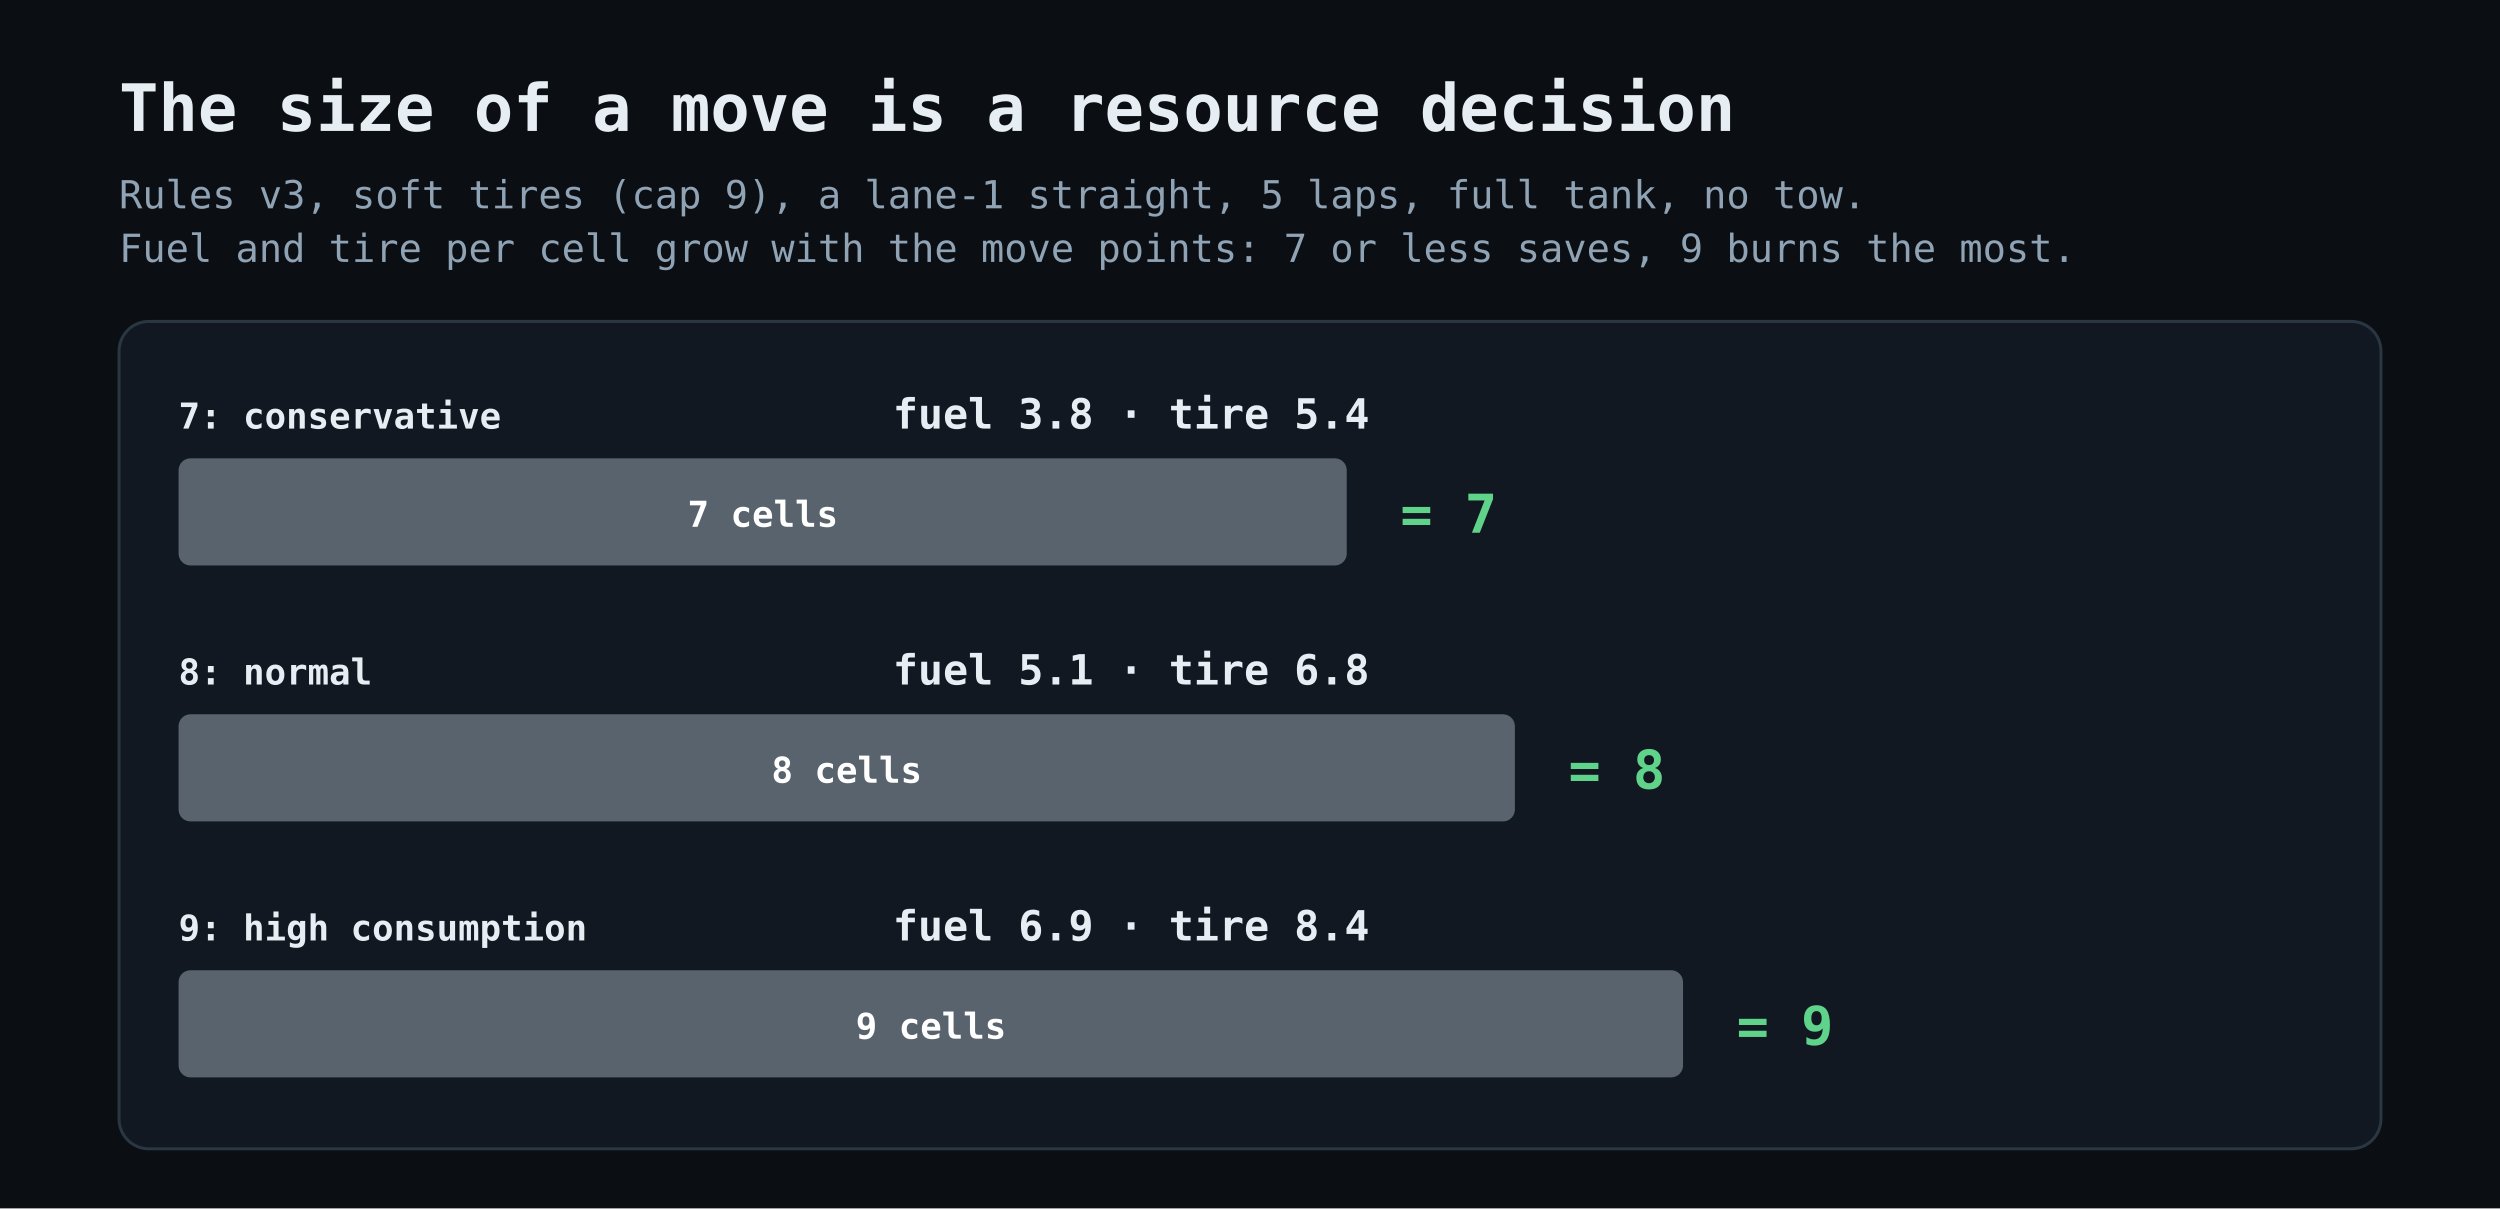
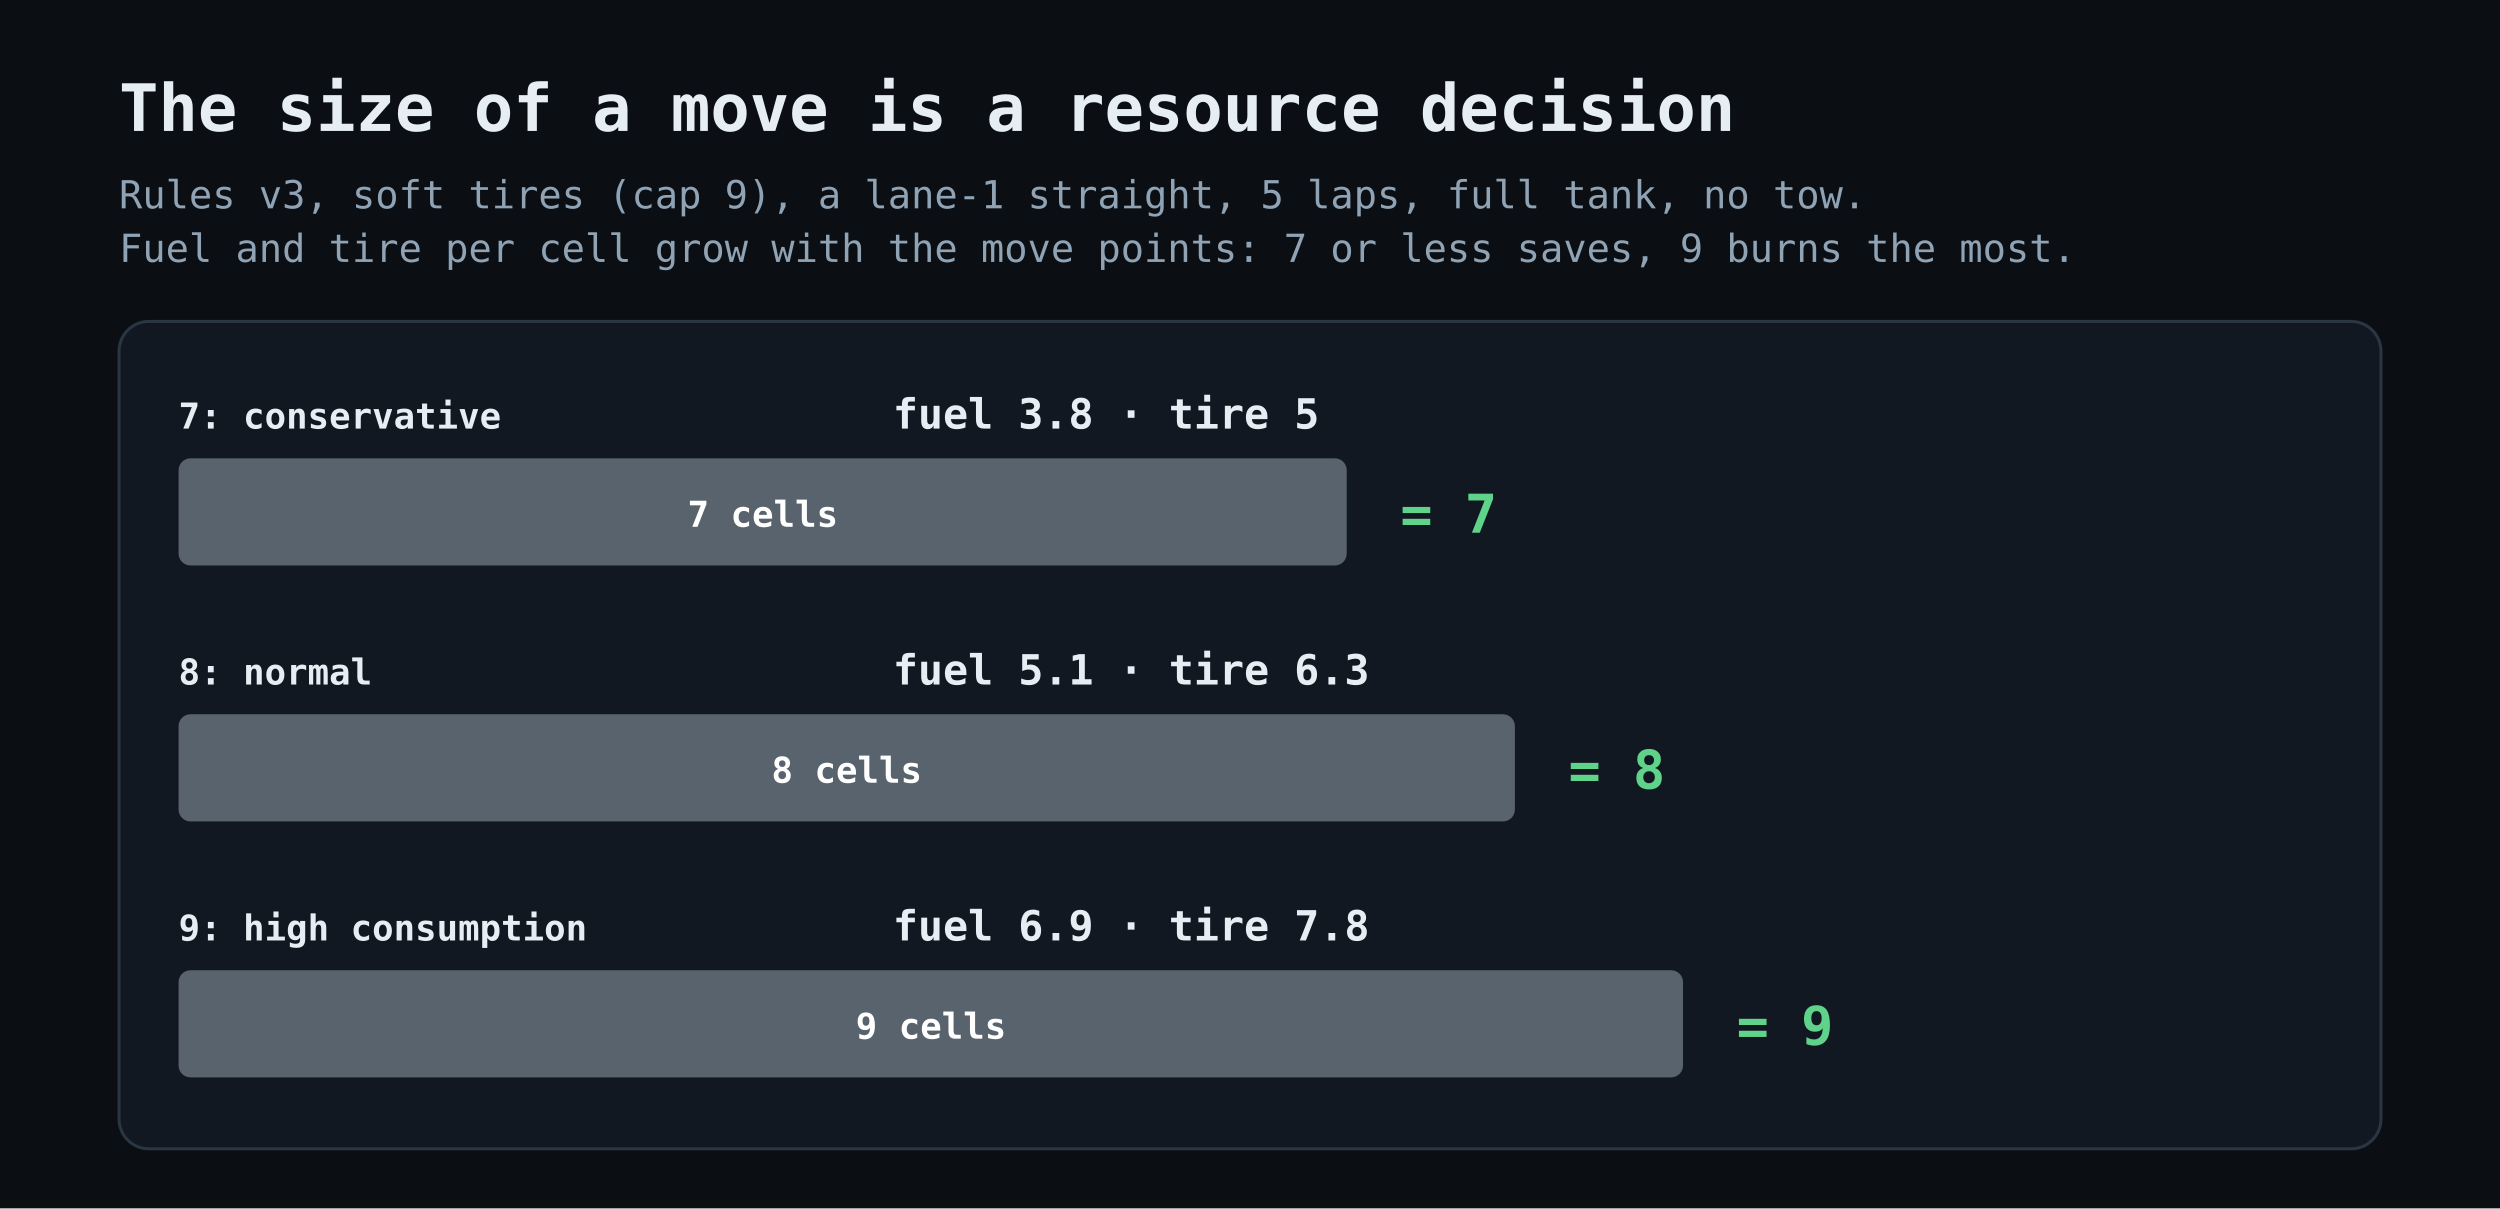
<svg xmlns="http://www.w3.org/2000/svg" viewBox="0 0 840 406" width="840" height="406">
  <defs>
    <pattern id="hatch" width="7" height="7" patternUnits="userSpaceOnUse" patternTransform="rotate(45)">
      <rect width="7" height="7" fill="#0b0f14" />
      <rect width="3" height="7" fill="#5aa9ff" opacity="0.5" />
    </pattern>
  </defs>
  <rect x="0" y="0" width="840" height="406" fill="#0b0f14" />
  <text x="40" y="44" fill="#e6edf3" font-size="22" font-weight="700" text-anchor="start" font-family="ui-monospace, Menlo, Consolas, monospace">The size of a move is a resource decision</text>
  <text x="40" y="70" fill="#8fa3b5" font-size="13" font-weight="400" text-anchor="start" font-family="ui-monospace, Menlo, Consolas, monospace">Rules v3, soft tires (cap 9), a lane-1 straight, 5 laps, full tank, no tow.</text>
  <text x="40" y="88" fill="#8fa3b5" font-size="13" font-weight="400" text-anchor="start" font-family="ui-monospace, Menlo, Consolas, monospace">Fuel and tire per cell grow with the move points: 7 or less saves, 9 burns the most.</text>
  <rect x="40" y="108" width="760" height="278" rx="10" fill="#111821" stroke="#2a3642" />
  <text x="60" y="144" fill="#e6edf3" font-size="12" font-weight="700" text-anchor="start" font-family="ui-monospace, Menlo, Consolas, monospace">7: conservative</text>
  <rect x="60" y="154" width="392.5" height="36" rx="4" fill="#59636e" />
  <text x="256.3" y="177" fill="#fff" font-size="12" font-weight="700" text-anchor="middle" font-family="ui-monospace, Menlo, Consolas, monospace">7 cells</text>
  <text x="470.5" y="179" fill="#5fd38a" font-size="18" font-weight="700" text-anchor="start" font-family="ui-monospace, Menlo, Consolas, monospace">= 7</text>
-   <text x="300" y="144" fill="#e6edf3" font-size="14" font-weight="700" text-anchor="start" font-family="ui-monospace, Menlo, Consolas, monospace">fuel 3.8 · tire 5.4</text>
+   <text x="300" y="144" fill="#e6edf3" font-size="14" font-weight="700" text-anchor="start" font-family="ui-monospace, Menlo, Consolas, monospace">fuel 3.8 · tire 5</text>
  <text x="60" y="230" fill="#e6edf3" font-size="12" font-weight="700" text-anchor="start" font-family="ui-monospace, Menlo, Consolas, monospace">8: normal</text>
  <rect x="60" y="240" width="449" height="36" rx="4" fill="#59636e" />
  <text x="284.5" y="263" fill="#fff" font-size="12" font-weight="700" text-anchor="middle" font-family="ui-monospace, Menlo, Consolas, monospace">8 cells</text>
  <text x="527" y="265" fill="#5fd38a" font-size="18" font-weight="700" text-anchor="start" font-family="ui-monospace, Menlo, Consolas, monospace">= 8</text>
-   <text x="300" y="230" fill="#e6edf3" font-size="14" font-weight="700" text-anchor="start" font-family="ui-monospace, Menlo, Consolas, monospace">fuel 5.1 · tire 6.8</text>
+   <text x="300" y="230" fill="#e6edf3" font-size="14" font-weight="700" text-anchor="start" font-family="ui-monospace, Menlo, Consolas, monospace">fuel 5.1 · tire 6.3</text>
  <text x="60" y="316" fill="#e6edf3" font-size="12" font-weight="700" text-anchor="start" font-family="ui-monospace, Menlo, Consolas, monospace">9: high consumption</text>
  <rect x="60" y="326" width="505.5" height="36" rx="4" fill="#59636e" />
  <text x="312.8" y="349" fill="#fff" font-size="12" font-weight="700" text-anchor="middle" font-family="ui-monospace, Menlo, Consolas, monospace">9 cells</text>
  <text x="583.5" y="351" fill="#5fd38a" font-size="18" font-weight="700" text-anchor="start" font-family="ui-monospace, Menlo, Consolas, monospace">= 9</text>
-   <text x="300" y="316" fill="#e6edf3" font-size="14" font-weight="700" text-anchor="start" font-family="ui-monospace, Menlo, Consolas, monospace">fuel 6.9 · tire 8.4</text>
+   <text x="300" y="316" fill="#e6edf3" font-size="14" font-weight="700" text-anchor="start" font-family="ui-monospace, Menlo, Consolas, monospace">fuel 6.9 · tire 7.8</text>
</svg>
